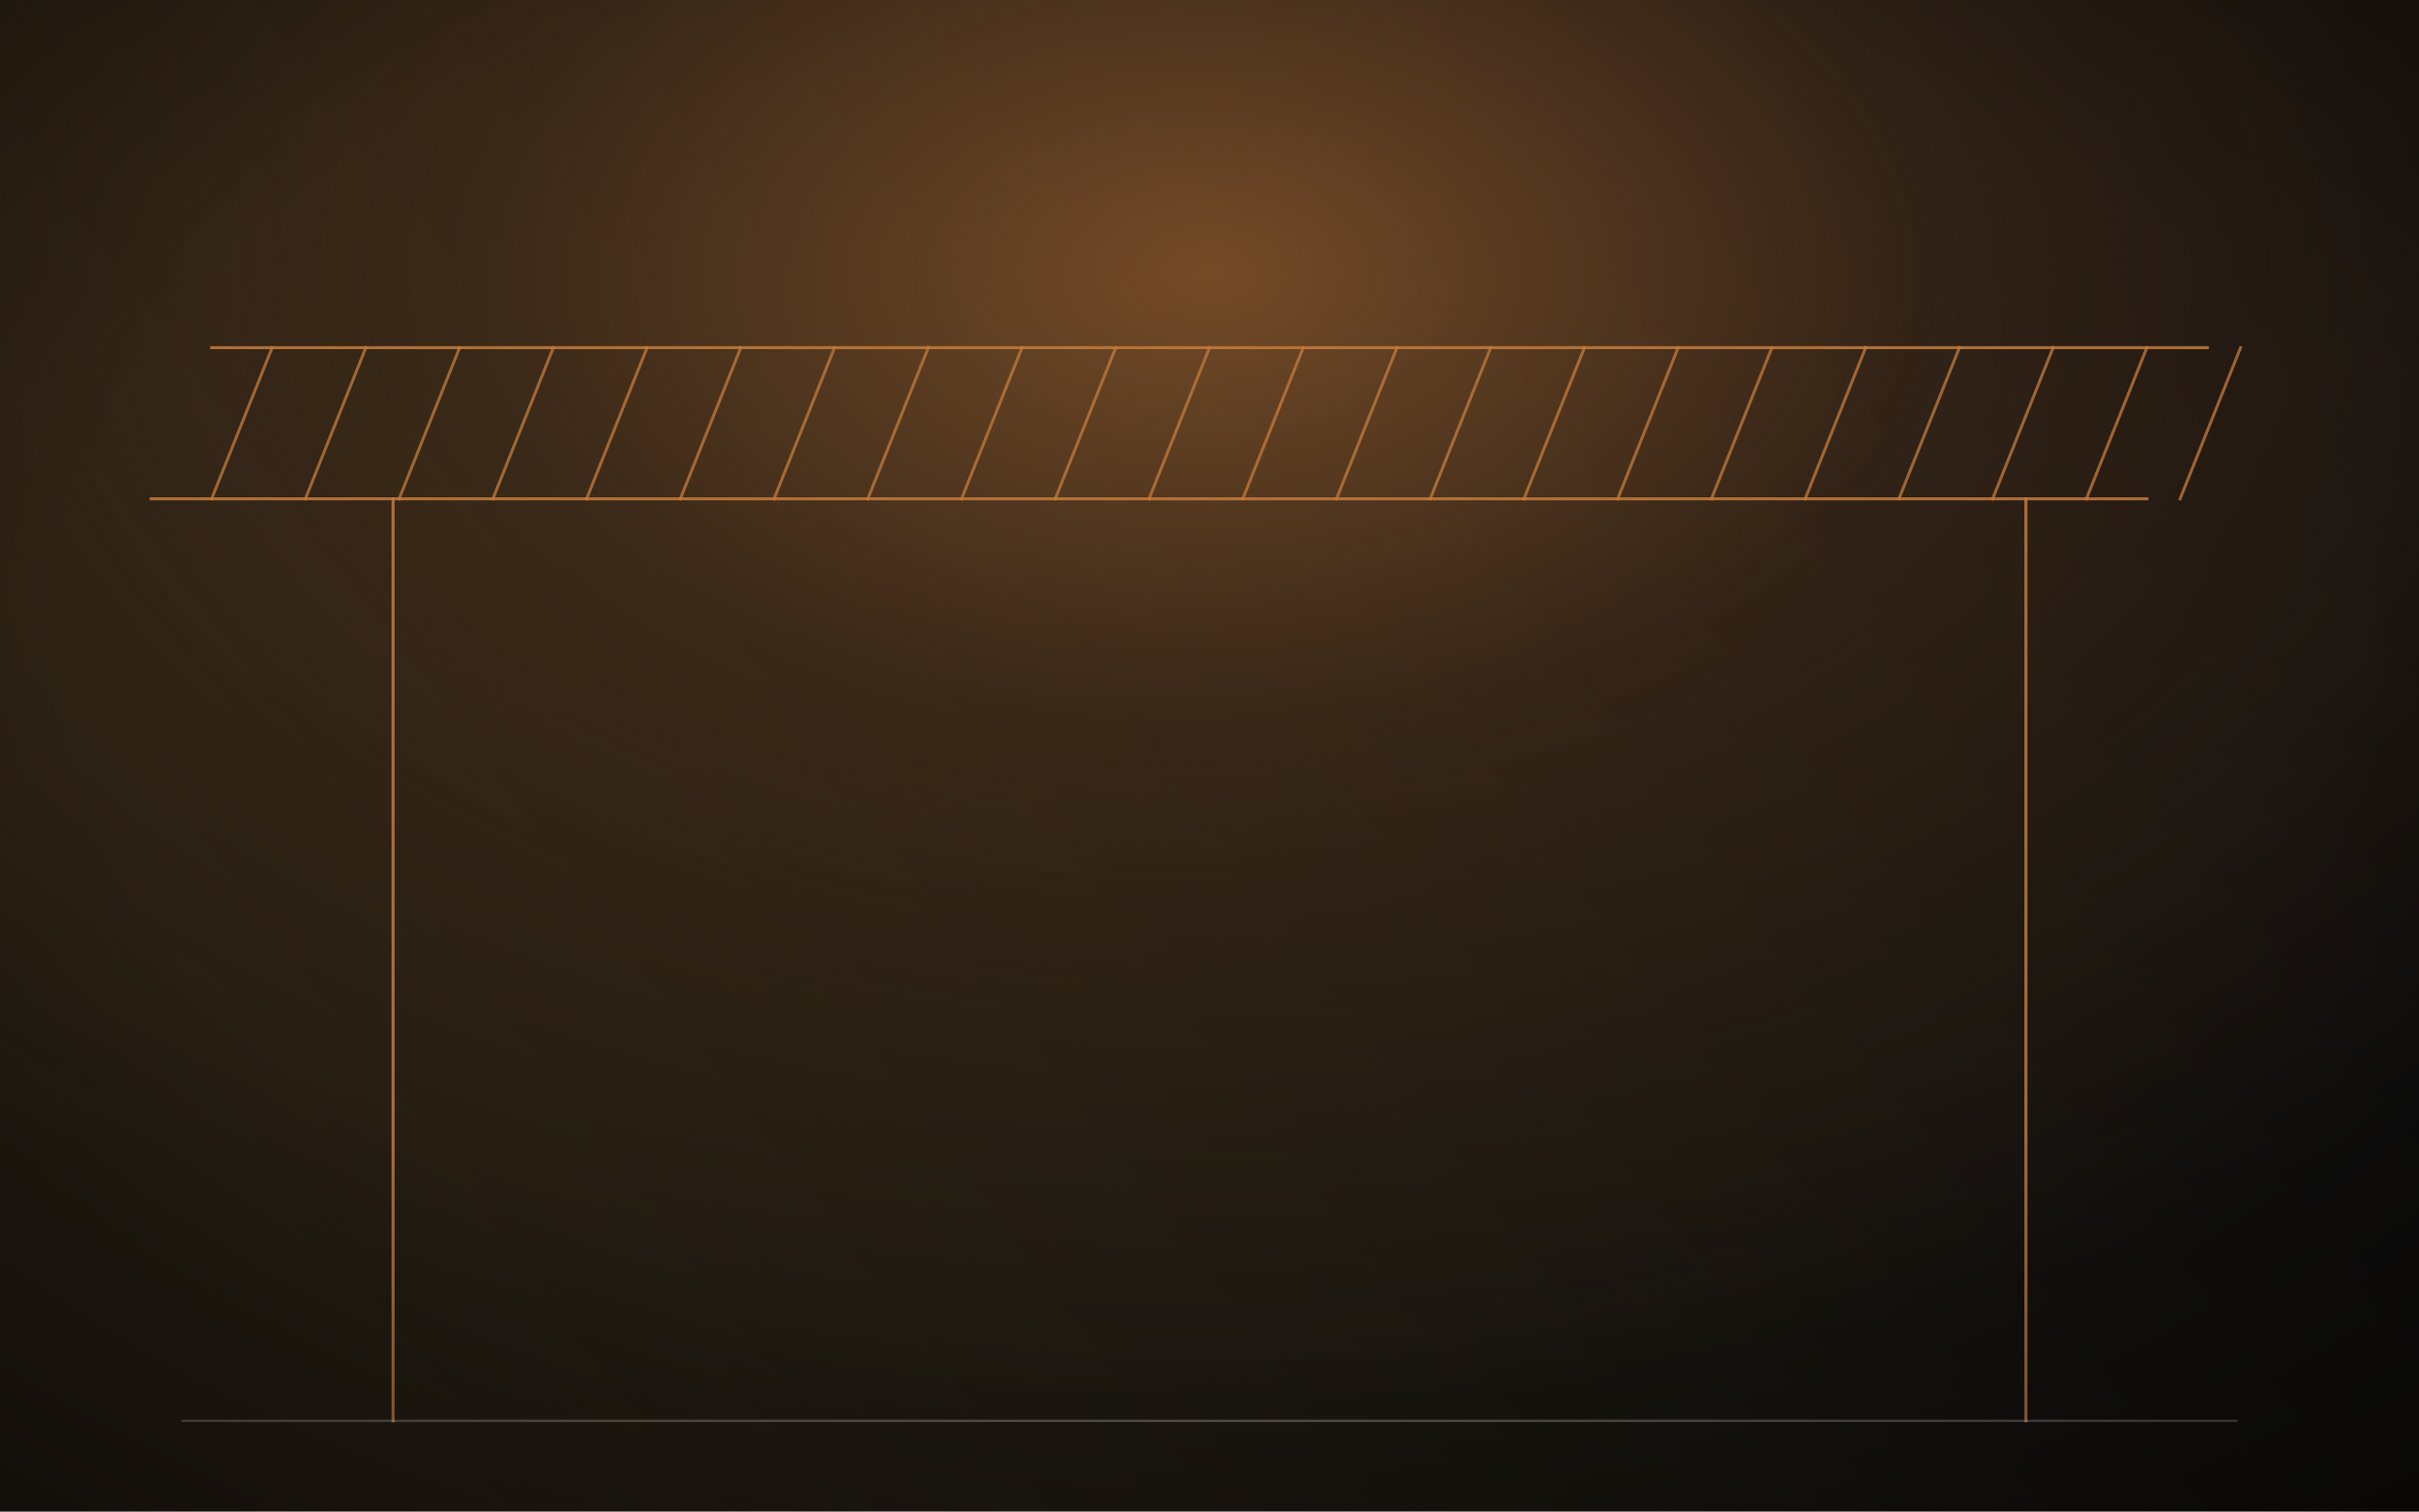
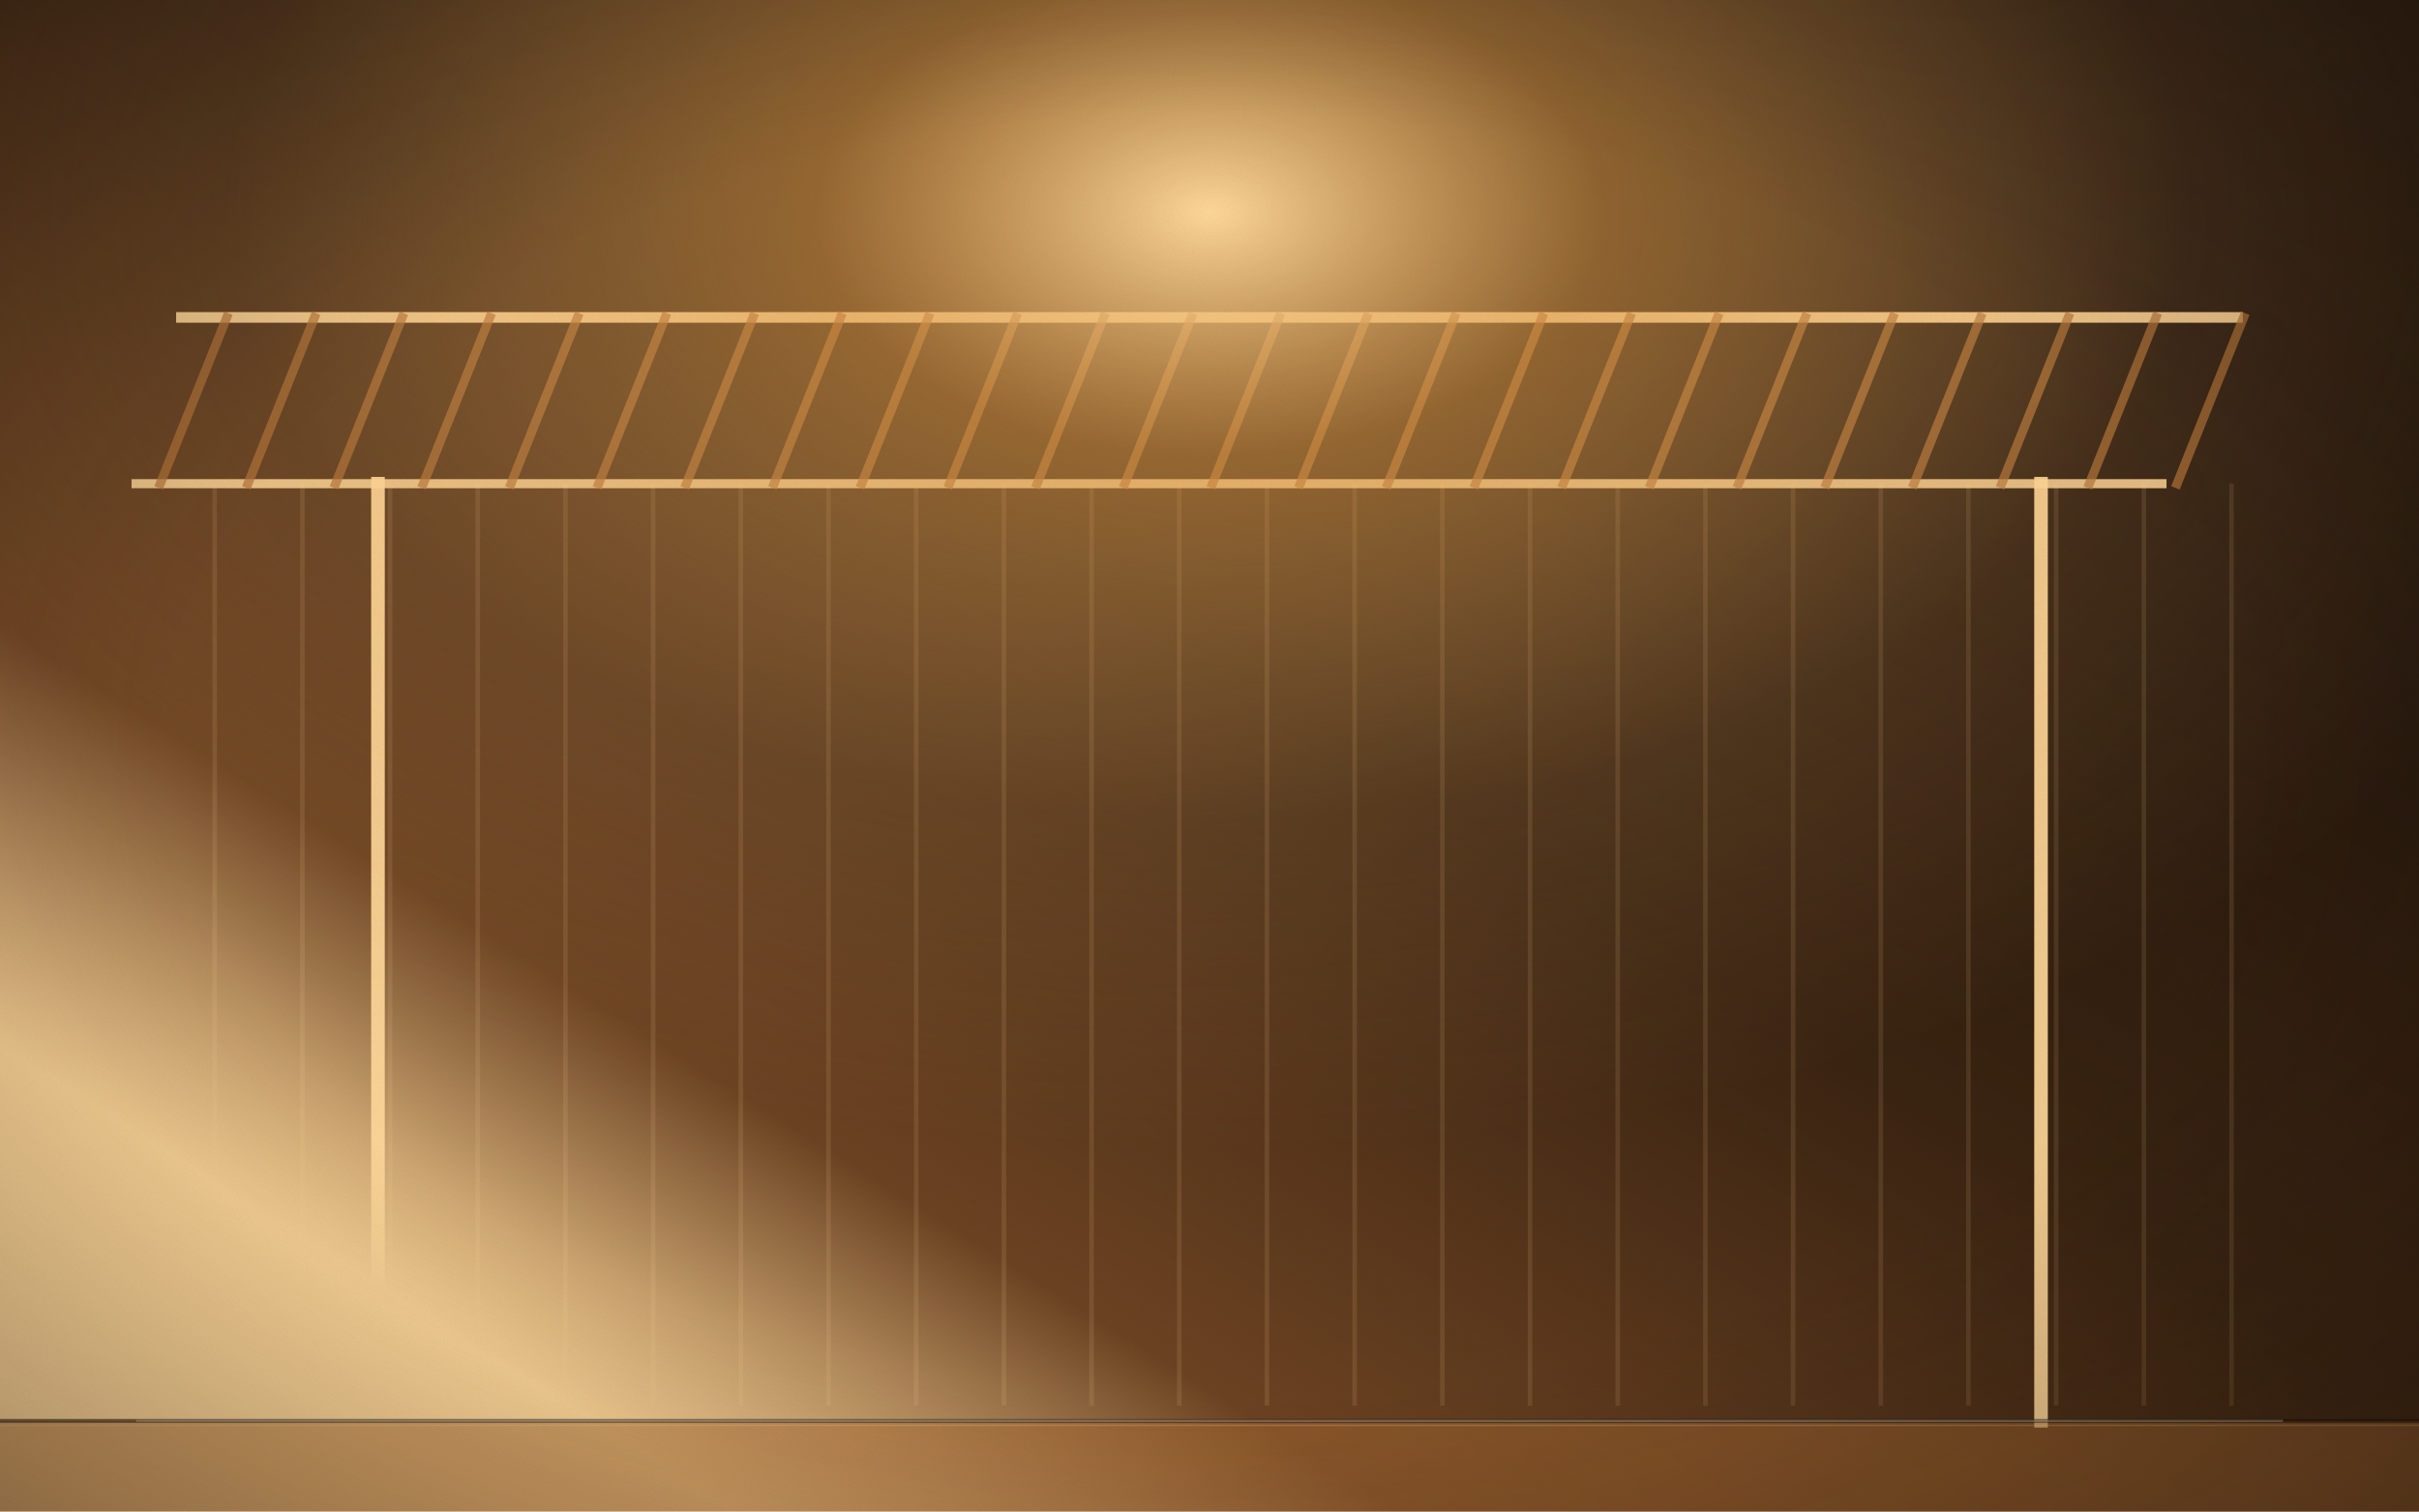
<svg xmlns="http://www.w3.org/2000/svg" viewBox="0 0 1600 1000" width="1600" height="1000" role="img">
  <defs>
-     <linearGradient id="bg" gradientTransform="rotate(155 0.5 0.5)">
-       <stop offset="0" stop-color="#0B0B0C" />
-       <stop offset="0.55" stop-color="#17140F" />
-       <stop offset="1" stop-color="#221B12" />
+     <linearGradient id="bg" gradientTransform="rotate(135 0.5 0.5)">
+       <stop offset="0" stop-color="#20130a" />
+       <stop offset="0.45" stop-color="#3a2411" />
+       <stop offset="0.8" stop-color="#6d4322" />
+       <stop offset="1" stop-color="#ffd89a" />
    </linearGradient>
-     <radialGradient id="glow" cx="0.5" cy="0.18" r="0.75">
-       <stop offset="0" stop-color="#C67C3D" stop-opacity="0.55" />
-       <stop offset="0.4" stop-color="#C67C3D" stop-opacity="0.193" />
-       <stop offset="1" stop-color="#C67C3D" stop-opacity="0" />
+     <radialGradient id="sun" cx="0.5" cy="0.14" r="0.62">
+       <stop offset="0" stop-color="#ffd89a" stop-opacity="1" />
+       <stop offset="0.26" stop-color="#e6a24e" stop-opacity="0.55" />
+       <stop offset="0.65" stop-color="#f9bb71" stop-opacity="0.14" />
+       <stop offset="1" stop-color="#f9bb71" stop-opacity="0" />
    </radialGradient>
-     <radialGradient id="vig" cx="0.5" cy="0.42" r="0.85">
-       <stop offset="0.55" stop-color="#000" stop-opacity="0" />
-       <stop offset="1" stop-color="#000" stop-opacity="0.6" />
+     <radialGradient id="vig" cx="0.5" cy="0.5" r="0.82">
+       <stop offset="0.52" stop-color="#20130a" stop-opacity="0" />
+       <stop offset="1" stop-color="#100802" stop-opacity="0.5" />
    </radialGradient>
    <filter id="grain">
-       <feTurbulence type="fractalNoise" baseFrequency="0.9" numOctaves="2" stitchTiles="stitch" result="n" />
-       <feColorMatrix in="n" type="matrix" values="0 0 0 0 0  0 0 0 0 0  0 0 0 0 0  0 0 0 0.6 0" />
+       <feTurbulence type="fractalNoise" baseFrequency="0.85" numOctaves="2" stitchTiles="stitch" result="n" />
+       <feColorMatrix in="n" type="matrix" values="0 0 0 0 0  0 0 0 0 0  0 0 0 0 0  0 0 0 0.55 0" />
    </filter>
  </defs>
  <rect width="1600" height="1000" fill="url(#bg)" />
-   <rect width="1600" height="1000" fill="url(#glow)" />
-   <line x1="140" y1="230" x2="1460" y2="230" fill="none" stroke="#C67C3D" stroke-width="2" stroke-linecap="square" opacity="0.85" />
-   <line x1="100" y1="330" x2="1420" y2="330" fill="none" stroke="#C67C3D" stroke-width="2" stroke-linecap="square" opacity="0.85" />
-   <line x1="180" y1="230" x2="140" y2="330" fill="none" stroke="#C67C3D" stroke-width="2" stroke-linecap="square" opacity="0.75" />
-   <line x1="242" y1="230" x2="202" y2="330" fill="none" stroke="#C67C3D" stroke-width="2" stroke-linecap="square" opacity="0.75" />
-   <line x1="304" y1="230" x2="264" y2="330" fill="none" stroke="#C67C3D" stroke-width="2" stroke-linecap="square" opacity="0.75" />
-   <line x1="366" y1="230" x2="326" y2="330" fill="none" stroke="#C67C3D" stroke-width="2" stroke-linecap="square" opacity="0.75" />
-   <line x1="428" y1="230" x2="388" y2="330" fill="none" stroke="#C67C3D" stroke-width="2" stroke-linecap="square" opacity="0.75" />
-   <line x1="490" y1="230" x2="450" y2="330" fill="none" stroke="#C67C3D" stroke-width="2" stroke-linecap="square" opacity="0.75" />
-   <line x1="552" y1="230" x2="512" y2="330" fill="none" stroke="#C67C3D" stroke-width="2" stroke-linecap="square" opacity="0.75" />
-   <line x1="614" y1="230" x2="574" y2="330" fill="none" stroke="#C67C3D" stroke-width="2" stroke-linecap="square" opacity="0.75" />
-   <line x1="676" y1="230" x2="636" y2="330" fill="none" stroke="#C67C3D" stroke-width="2" stroke-linecap="square" opacity="0.75" />
-   <line x1="738" y1="230" x2="698" y2="330" fill="none" stroke="#C67C3D" stroke-width="2" stroke-linecap="square" opacity="0.75" />
-   <line x1="800" y1="230" x2="760" y2="330" fill="none" stroke="#C67C3D" stroke-width="2" stroke-linecap="square" opacity="0.75" />
-   <line x1="862" y1="230" x2="822" y2="330" fill="none" stroke="#C67C3D" stroke-width="2" stroke-linecap="square" opacity="0.75" />
-   <line x1="924" y1="230" x2="884" y2="330" fill="none" stroke="#C67C3D" stroke-width="2" stroke-linecap="square" opacity="0.75" />
-   <line x1="986" y1="230" x2="946" y2="330" fill="none" stroke="#C67C3D" stroke-width="2" stroke-linecap="square" opacity="0.75" />
-   <line x1="1048" y1="230" x2="1008" y2="330" fill="none" stroke="#C67C3D" stroke-width="2" stroke-linecap="square" opacity="0.75" />
-   <line x1="1110" y1="230" x2="1070" y2="330" fill="none" stroke="#C67C3D" stroke-width="2" stroke-linecap="square" opacity="0.75" />
-   <line x1="1172" y1="230" x2="1132" y2="330" fill="none" stroke="#C67C3D" stroke-width="2" stroke-linecap="square" opacity="0.75" />
-   <line x1="1234" y1="230" x2="1194" y2="330" fill="none" stroke="#C67C3D" stroke-width="2" stroke-linecap="square" opacity="0.75" />
-   <line x1="1296" y1="230" x2="1256" y2="330" fill="none" stroke="#C67C3D" stroke-width="2" stroke-linecap="square" opacity="0.75" />
-   <line x1="1358" y1="230" x2="1318" y2="330" fill="none" stroke="#C67C3D" stroke-width="2" stroke-linecap="square" opacity="0.75" />
-   <line x1="1420" y1="230" x2="1380" y2="330" fill="none" stroke="#C67C3D" stroke-width="2" stroke-linecap="square" opacity="0.75" />
-   <line x1="1482" y1="230" x2="1442" y2="330" fill="none" stroke="#C67C3D" stroke-width="2" stroke-linecap="square" opacity="0.75" />
-   <line x1="260" y1="330" x2="260" y2="940" fill="none" stroke="#C67C3D" stroke-width="2" stroke-linecap="square" opacity="0.85" />
-   <line x1="1340" y1="330" x2="1340" y2="940" fill="none" stroke="#C67C3D" stroke-width="2" stroke-linecap="square" opacity="0.85" />
-   <line x1="120" y1="940" x2="1480" y2="940" fill="none" stroke="#F3EEE4" stroke-width="1.5" opacity="0.28" />
+   <line x1="120" y1="210" x2="1480" y2="210" fill="none" stroke="#ffd89a" stroke-width="7" stroke-linecap="square" opacity="0.92" />
+   <line x1="90" y1="320" x2="1430" y2="320" fill="none" stroke="#ffd89a" stroke-width="6" stroke-linecap="square" opacity="0.85" />
+   <line x1="150" y1="210" x2="106" y2="320" fill="none" stroke="#a86a31" stroke-width="6" stroke-linecap="square" opacity="0.7" />
+   <line x1="142" y1="320" x2="142" y2="930" fill="none" stroke="#ffd89a" stroke-width="3" opacity="0.12" />
+   <line x1="208" y1="210" x2="164" y2="320" fill="none" stroke="#a86a31" stroke-width="6" stroke-linecap="square" opacity="0.7" />
+   <line x1="200" y1="320" x2="200" y2="930" fill="none" stroke="#ffd89a" stroke-width="3" opacity="0.12" />
+   <line x1="266" y1="210" x2="222" y2="320" fill="none" stroke="#a86a31" stroke-width="6" stroke-linecap="square" opacity="0.7" />
+   <line x1="258" y1="320" x2="258" y2="930" fill="none" stroke="#ffd89a" stroke-width="3" opacity="0.12" />
+   <line x1="324" y1="210" x2="280" y2="320" fill="none" stroke="#a86a31" stroke-width="6" stroke-linecap="square" opacity="0.7" />
+   <line x1="316" y1="320" x2="316" y2="930" fill="none" stroke="#ffd89a" stroke-width="3" opacity="0.12" />
+   <line x1="382" y1="210" x2="338" y2="320" fill="none" stroke="#a86a31" stroke-width="6" stroke-linecap="square" opacity="0.7" />
+   <line x1="374" y1="320" x2="374" y2="930" fill="none" stroke="#ffd89a" stroke-width="3" opacity="0.12" />
+   <line x1="440" y1="210" x2="396" y2="320" fill="none" stroke="#a86a31" stroke-width="6" stroke-linecap="square" opacity="0.7" />
+   <line x1="432" y1="320" x2="432" y2="930" fill="none" stroke="#ffd89a" stroke-width="3" opacity="0.12" />
+   <line x1="498" y1="210" x2="454" y2="320" fill="none" stroke="#a86a31" stroke-width="6" stroke-linecap="square" opacity="0.7" />
+   <line x1="490" y1="320" x2="490" y2="930" fill="none" stroke="#ffd89a" stroke-width="3" opacity="0.12" />
+   <line x1="556" y1="210" x2="512" y2="320" fill="none" stroke="#a86a31" stroke-width="6" stroke-linecap="square" opacity="0.7" />
+   <line x1="548" y1="320" x2="548" y2="930" fill="none" stroke="#ffd89a" stroke-width="3" opacity="0.12" />
+   <line x1="614" y1="210" x2="570" y2="320" fill="none" stroke="#a86a31" stroke-width="6" stroke-linecap="square" opacity="0.7" />
+   <line x1="606" y1="320" x2="606" y2="930" fill="none" stroke="#ffd89a" stroke-width="3" opacity="0.12" />
+   <line x1="672" y1="210" x2="628" y2="320" fill="none" stroke="#a86a31" stroke-width="6" stroke-linecap="square" opacity="0.7" />
+   <line x1="664" y1="320" x2="664" y2="930" fill="none" stroke="#ffd89a" stroke-width="3" opacity="0.12" />
+   <line x1="730" y1="210" x2="686" y2="320" fill="none" stroke="#a86a31" stroke-width="6" stroke-linecap="square" opacity="0.7" />
+   <line x1="722" y1="320" x2="722" y2="930" fill="none" stroke="#ffd89a" stroke-width="3" opacity="0.12" />
+   <line x1="788" y1="210" x2="744" y2="320" fill="none" stroke="#a86a31" stroke-width="6" stroke-linecap="square" opacity="0.7" />
+   <line x1="780" y1="320" x2="780" y2="930" fill="none" stroke="#ffd89a" stroke-width="3" opacity="0.12" />
+   <line x1="846" y1="210" x2="802" y2="320" fill="none" stroke="#a86a31" stroke-width="6" stroke-linecap="square" opacity="0.7" />
+   <line x1="838" y1="320" x2="838" y2="930" fill="none" stroke="#ffd89a" stroke-width="3" opacity="0.12" />
+   <line x1="904" y1="210" x2="860" y2="320" fill="none" stroke="#a86a31" stroke-width="6" stroke-linecap="square" opacity="0.7" />
+   <line x1="896" y1="320" x2="896" y2="930" fill="none" stroke="#ffd89a" stroke-width="3" opacity="0.12" />
+   <line x1="962" y1="210" x2="918" y2="320" fill="none" stroke="#a86a31" stroke-width="6" stroke-linecap="square" opacity="0.7" />
+   <line x1="954" y1="320" x2="954" y2="930" fill="none" stroke="#ffd89a" stroke-width="3" opacity="0.12" />
+   <line x1="1020" y1="210" x2="976" y2="320" fill="none" stroke="#a86a31" stroke-width="6" stroke-linecap="square" opacity="0.7" />
+   <line x1="1012" y1="320" x2="1012" y2="930" fill="none" stroke="#ffd89a" stroke-width="3" opacity="0.12" />
+   <line x1="1078" y1="210" x2="1034" y2="320" fill="none" stroke="#a86a31" stroke-width="6" stroke-linecap="square" opacity="0.7" />
+   <line x1="1070" y1="320" x2="1070" y2="930" fill="none" stroke="#ffd89a" stroke-width="3" opacity="0.12" />
+   <line x1="1136" y1="210" x2="1092" y2="320" fill="none" stroke="#a86a31" stroke-width="6" stroke-linecap="square" opacity="0.7" />
+   <line x1="1128" y1="320" x2="1128" y2="930" fill="none" stroke="#ffd89a" stroke-width="3" opacity="0.12" />
+   <line x1="1194" y1="210" x2="1150" y2="320" fill="none" stroke="#a86a31" stroke-width="6" stroke-linecap="square" opacity="0.7" />
+   <line x1="1186" y1="320" x2="1186" y2="930" fill="none" stroke="#ffd89a" stroke-width="3" opacity="0.12" />
+   <line x1="1252" y1="210" x2="1208" y2="320" fill="none" stroke="#a86a31" stroke-width="6" stroke-linecap="square" opacity="0.7" />
+   <line x1="1244" y1="320" x2="1244" y2="930" fill="none" stroke="#ffd89a" stroke-width="3" opacity="0.12" />
+   <line x1="1310" y1="210" x2="1266" y2="320" fill="none" stroke="#a86a31" stroke-width="6" stroke-linecap="square" opacity="0.7" />
+   <line x1="1302" y1="320" x2="1302" y2="930" fill="none" stroke="#ffd89a" stroke-width="3" opacity="0.12" />
+   <line x1="1368" y1="210" x2="1324" y2="320" fill="none" stroke="#a86a31" stroke-width="6" stroke-linecap="square" opacity="0.7" />
+   <line x1="1360" y1="320" x2="1360" y2="930" fill="none" stroke="#ffd89a" stroke-width="3" opacity="0.12" />
+   <line x1="1426" y1="210" x2="1382" y2="320" fill="none" stroke="#a86a31" stroke-width="6" stroke-linecap="square" opacity="0.7" />
+   <line x1="1418" y1="320" x2="1418" y2="930" fill="none" stroke="#ffd89a" stroke-width="3" opacity="0.12" />
+   <line x1="1484" y1="210" x2="1440" y2="320" fill="none" stroke="#a86a31" stroke-width="6" stroke-linecap="square" opacity="0.7" />
+   <line x1="1476" y1="320" x2="1476" y2="930" fill="none" stroke="#ffd89a" stroke-width="3" opacity="0.12" />
+   <line x1="250" y1="320" x2="250" y2="940" fill="none" stroke="#ffd89a" stroke-width="9" stroke-linecap="square" opacity="0.92" />
+   <line x1="1350" y1="320" x2="1350" y2="940" fill="none" stroke="#ffd89a" stroke-width="9" stroke-linecap="square" opacity="0.92" />
+   <rect x="0" y="940.0" width="1600" height="60.0" fill="#a86a31" opacity="0.5" />
+   <line x1="0" y1="940.0" x2="1600" y2="940.0" stroke="#160c04" stroke-width="2.5" opacity="0.55" />
+   <line x1="0" y1="943.0" x2="1600" y2="943.0" stroke="#ffd89a" stroke-width="1" opacity="0.22" />
+   <line x1="90" y1="940" x2="1510" y2="940" fill="none" stroke="#f6efe2" stroke-width="1.6" opacity="0.3" />
+   <rect width="1600" height="1000" fill="url(#sun)" />
  <rect width="1600" height="1000" fill="url(#vig)" />
-   <rect width="1600" height="1000" filter="url(#grain)" opacity="0.05" />
+   <rect width="1600" height="1000" filter="url(#grain)" opacity="0.06" />
</svg>
